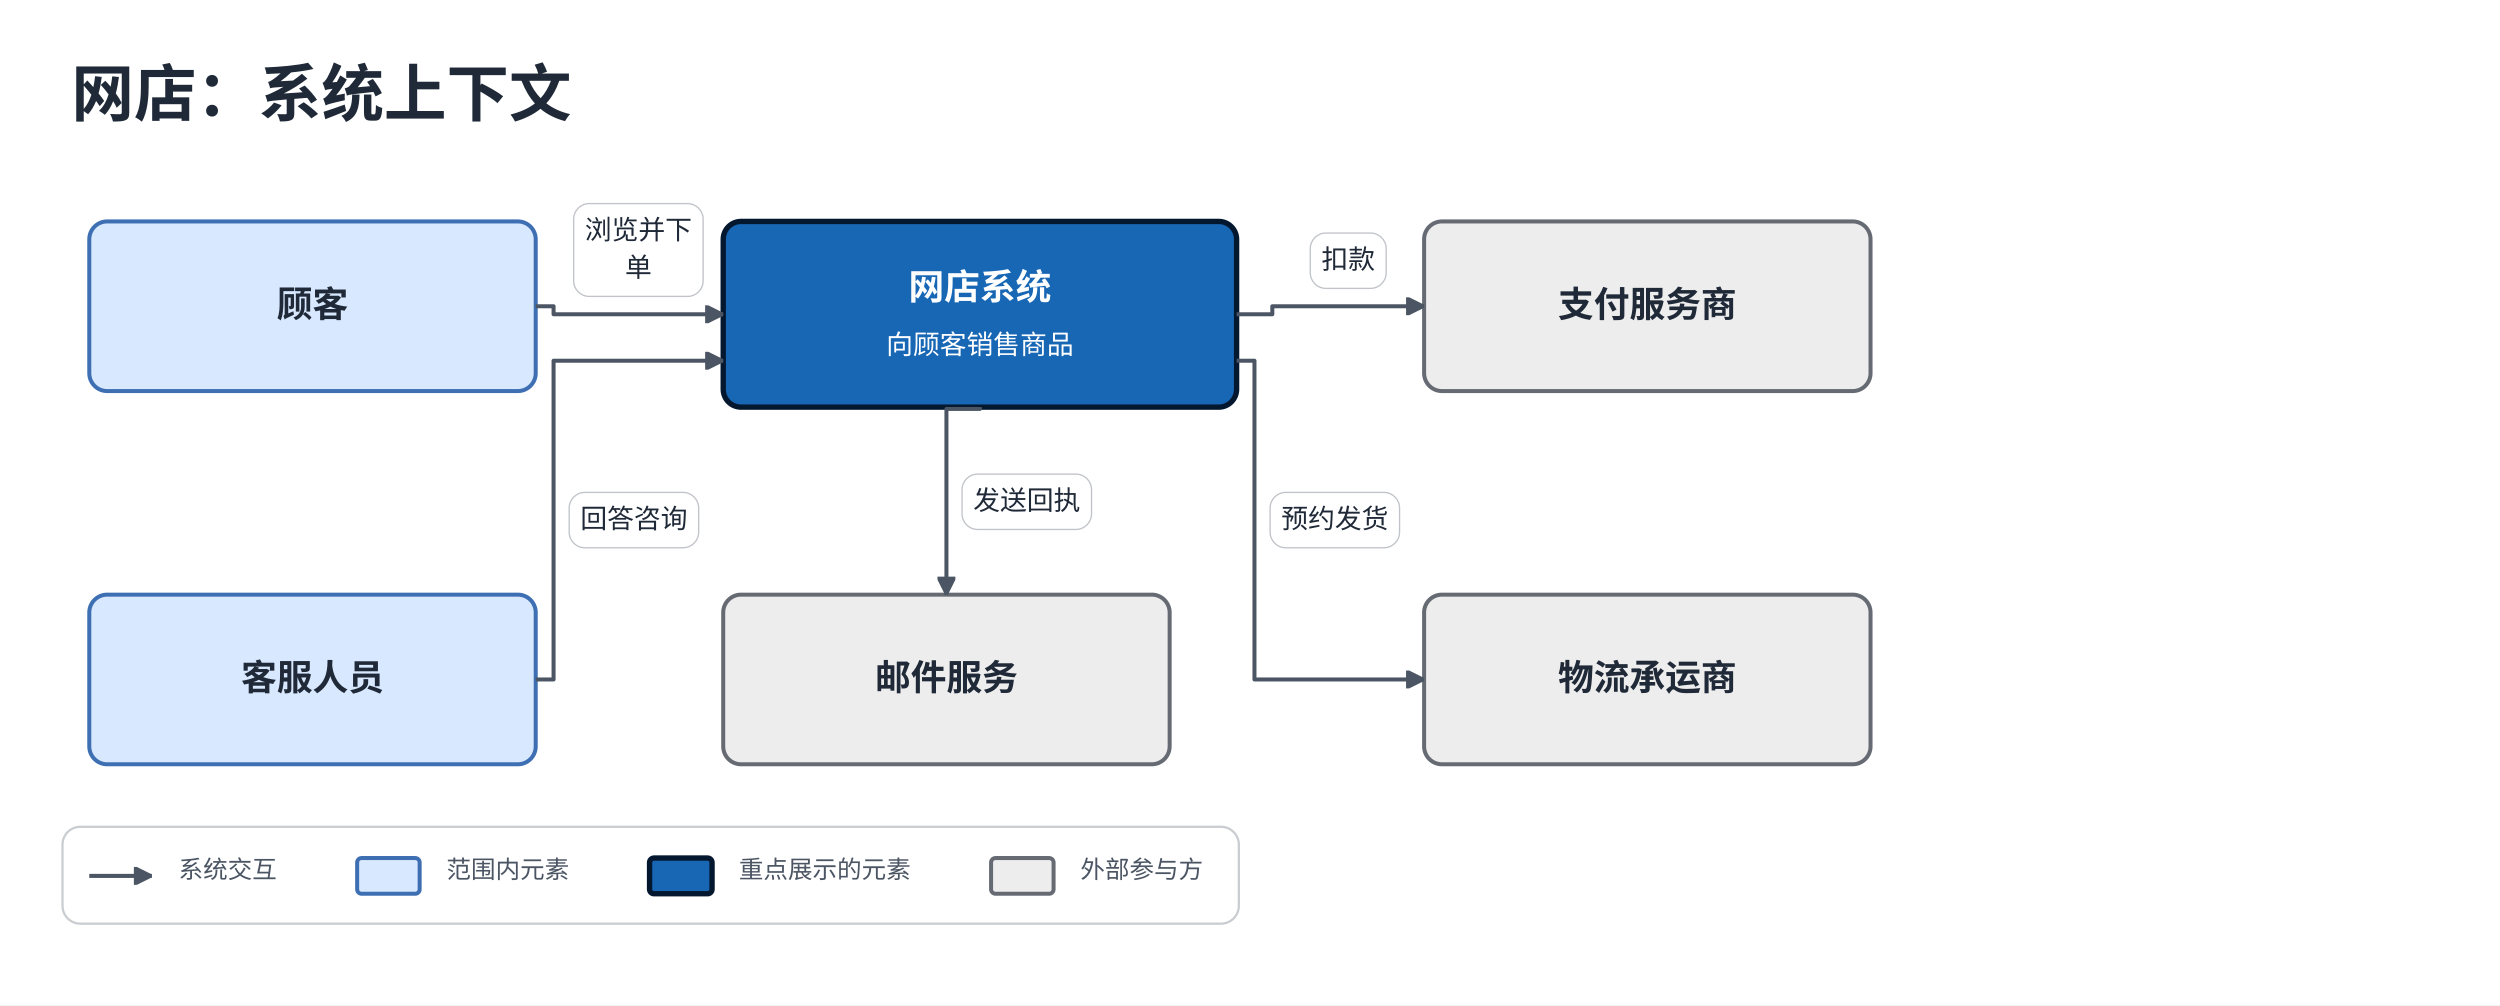
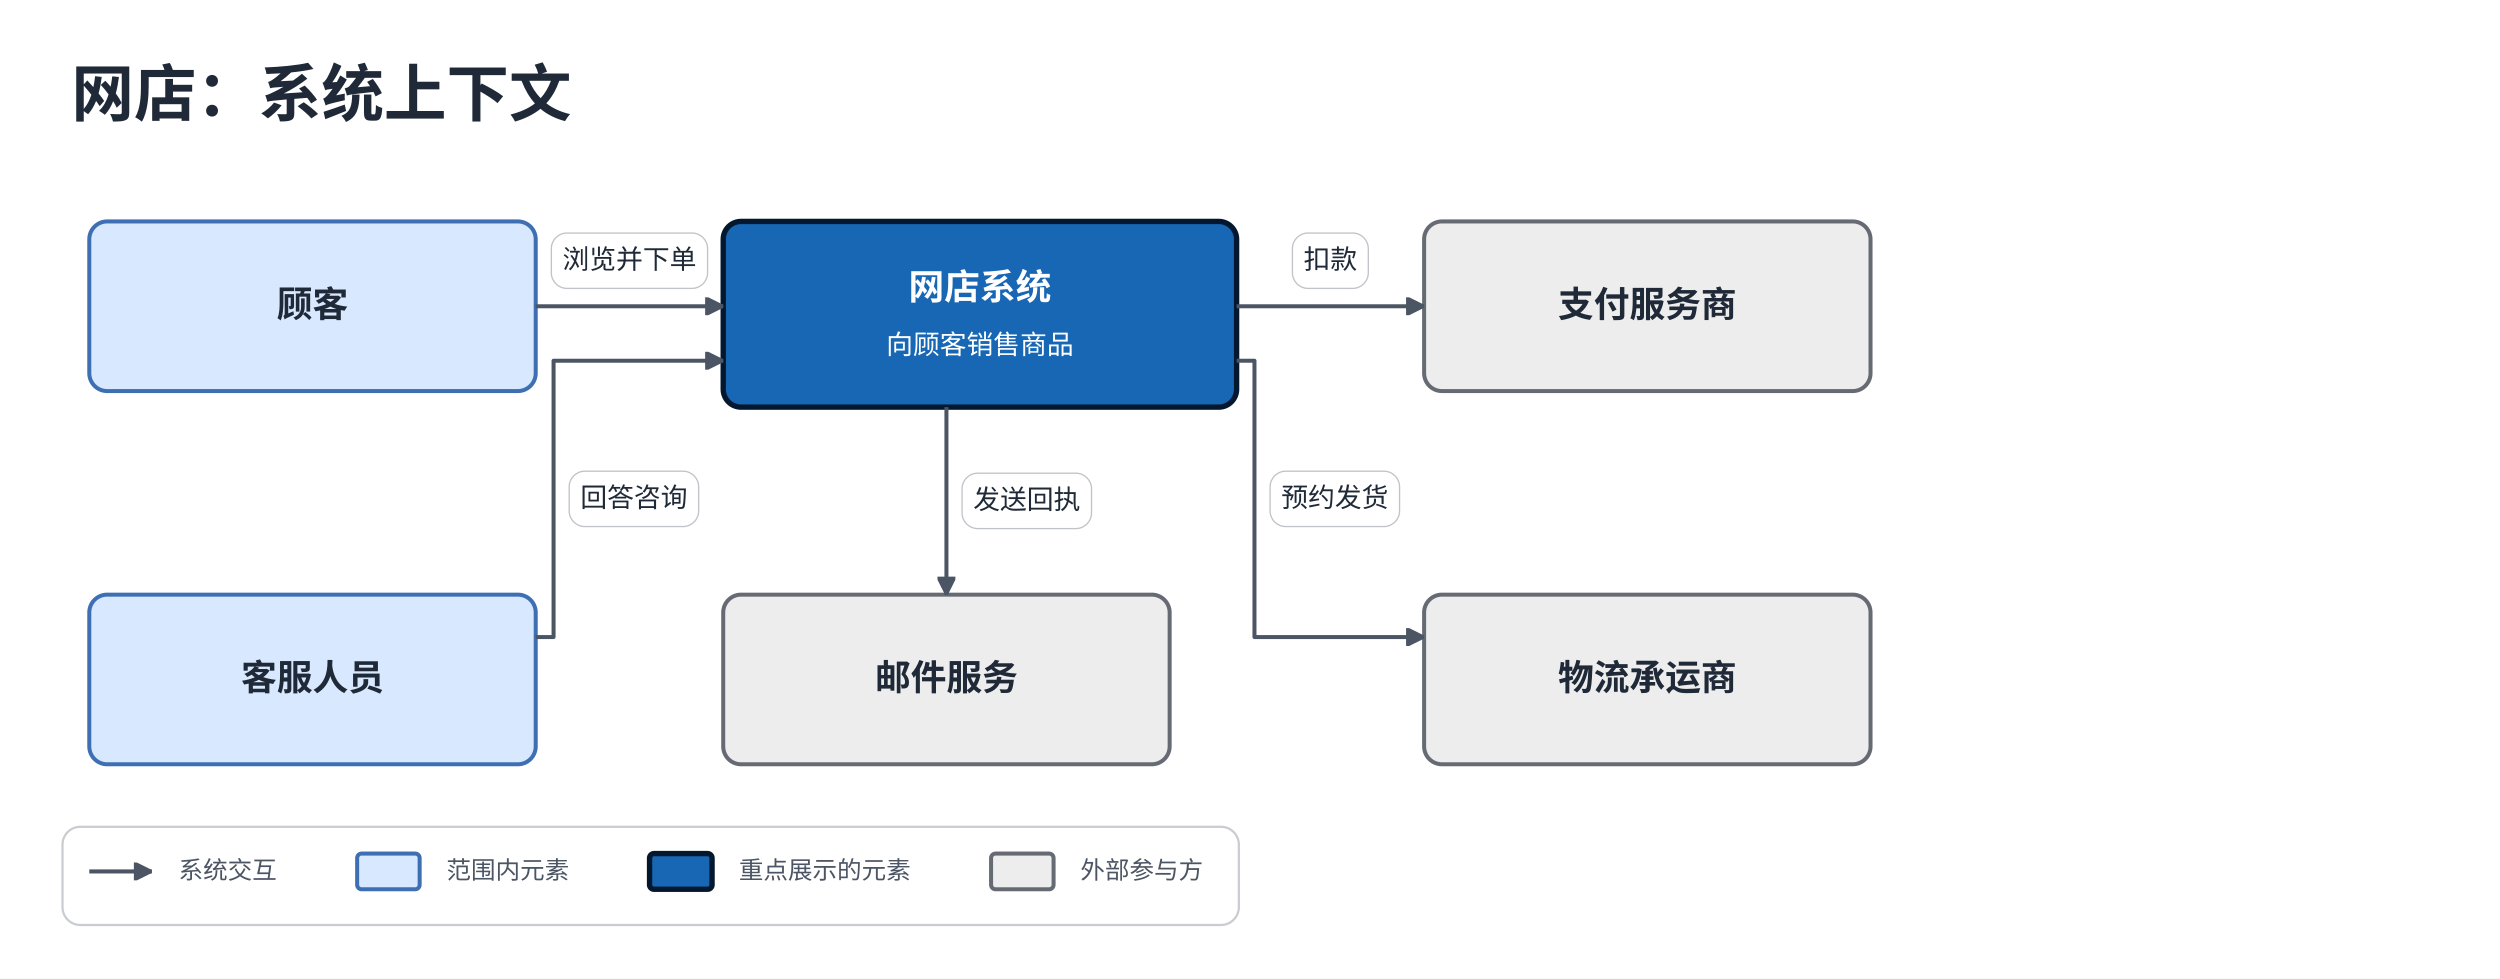
- <svg xmlns="http://www.w3.org/2000/svg" viewBox="0 0 1120 450.4" width="1120" height="450.4" lang="zh" role="img" aria-labelledby="atlas-407ed27a7edb-document-title atlas-407ed27a7edb-document-desc" data-archatlas="0.1" data-measured-with="pillow">
+ <svg xmlns="http://www.w3.org/2000/svg" viewBox="0 0 1120 438.4" width="1120" height="438.4" lang="zh" role="img" aria-labelledby="atlas-5e10c5f11913-document-title atlas-5e10c5f11913-document-desc" data-archatlas="0.1" data-measured-with="pillow">
  <defs>
-     <marker id="atlas-407ed27a7edb-marker-peer-arrow" viewBox="0 0 10 10" refX="10" refY="5" markerWidth="8" markerHeight="8" markerUnits="userSpaceOnUse" orient="auto-start-reverse">
+     <marker id="atlas-5e10c5f11913-marker-peer-arrow" viewBox="0 0 10 10" refX="10" refY="5" markerWidth="8" markerHeight="8" markerUnits="userSpaceOnUse" orient="auto-start-reverse">
      <path d="M 0 0 L 10 5 L 0 10 Z" fill="#4B5563" stroke="#4B5563" stroke-width="1.5" />
    </marker>
-     <marker id="atlas-407ed27a7edb-marker-peer-circle" viewBox="0 0 10 10" refX="5" refY="5" markerWidth="8" markerHeight="8" markerUnits="userSpaceOnUse">
+     <marker id="atlas-5e10c5f11913-marker-peer-circle" viewBox="0 0 10 10" refX="5" refY="5" markerWidth="8" markerHeight="8" markerUnits="userSpaceOnUse">
      <circle cx="5" cy="5" r="3.5" fill="#ffffff" stroke="#4B5563" stroke-width="1.5" />
    </marker>
  </defs>
-   <rect width="1120" height="450.4" fill="#ffffff" data-role="canvas" />
-   <rect id="atlas-407ed27a7edb-shape-node-cust" data-id="cust" data-role="node" data-parent="" data-kind="person" data-shape="card" fill="#D8E8FF" stroke="#3D6FB2" stroke-width="1.8" data-box="40 99.2 200 76" x="40" y="99.2" width="200" height="76" rx="8" />
-   <rect id="atlas-407ed27a7edb-shape-node-shop" data-id="shop" data-role="node" data-parent="" data-kind="system" data-shape="card" fill="#1767B5" stroke="#03172E" stroke-width="2.4" data-box="324 99.2 230 83.2" x="324" y="99.2" width="230" height="83.2" rx="8" />
-   <rect id="atlas-407ed27a7edb-shape-node-pay" data-id="pay" data-role="node" data-parent="" data-kind="external" data-shape="card" fill="#EDEDED" stroke="#666A73" stroke-width="1.8" data-box="638 99.2 200 76" x="638" y="99.2" width="200" height="76" rx="8" />
-   <rect id="atlas-407ed27a7edb-shape-node-agent" data-id="agent" data-role="node" data-parent="" data-kind="person" data-shape="card" fill="#D8E8FF" stroke="#3D6FB2" stroke-width="1.8" data-box="40 266.4 200 76" x="40" y="266.4" width="200" height="76" rx="8" />
-   <rect id="atlas-407ed27a7edb-shape-node-mail" data-id="mail" data-role="node" data-parent="" data-kind="external" data-shape="card" fill="#EDEDED" stroke="#666A73" stroke-width="1.8" data-box="324 266.4 200 76" x="324" y="266.4" width="200" height="76" rx="8" />
-   <rect id="atlas-407ed27a7edb-shape-node-car" data-id="car" data-role="node" data-parent="" data-kind="external" data-shape="card" fill="#EDEDED" stroke="#666A73" stroke-width="1.8" data-box="638 266.4 200 76" x="638" y="266.4" width="200" height="76" rx="8" />
-   <rect id="atlas-407ed27a7edb-shape-legend-panel-__legend-panel" data-id="__legend-panel" data-role="legend-panel" data-parent="" data-kind="component" data-shape="card" fill="#ffffff" stroke="#4B5563" stroke-width="1" data-box="28 370.4 527 43.4" stroke-opacity="0.3" x="28" y="370.4" width="527" height="43.4" rx="8" />
-   <rect id="atlas-407ed27a7edb-shape-legend-swatch-__legend-swatch-1" data-id="__legend-swatch-1" data-role="legend-swatch" data-parent="" data-kind="component" data-shape="card" fill="#D8E8FF" stroke="#3D6FB2" stroke-width="1.8" data-box="160 384.4 28 16" x="160" y="384.4" width="28" height="16" rx="2" />
-   <rect id="atlas-407ed27a7edb-shape-legend-swatch-__legend-swatch-2" data-id="__legend-swatch-2" data-role="legend-swatch" data-parent="" data-kind="component" data-shape="card" fill="#1767B5" stroke="#03172E" stroke-width="2.4" data-box="291 384.4 28 16" x="291" y="384.4" width="28" height="16" rx="2" />
-   <rect id="atlas-407ed27a7edb-shape-legend-swatch-__legend-swatch-3" data-id="__legend-swatch-3" data-role="legend-swatch" data-parent="" data-kind="component" data-shape="card" fill="#EDEDED" stroke="#666A73" stroke-width="1.8" data-box="444 384.4 28 16" x="444" y="384.4" width="28" height="16" rx="2" />
-   <polyline id="atlas-407ed27a7edb-edge-edge-1" data-id="edge-1" data-role="edge" data-from="cust" data-to="shop" data-kind="call" points="240,137.2 248,137.2 248,140.8 324,140.8" fill="none" stroke="#4B5563" stroke-width="1.8" stroke-linejoin="round" marker-end="url(#atlas-407ed27a7edb-marker-peer-arrow)" />
-   <polyline id="atlas-407ed27a7edb-edge-edge-2" data-id="edge-2" data-role="edge" data-from="agent" data-to="shop" data-kind="call" points="240,304.4 248,304.4 248,161.6 324,161.6" fill="none" stroke="#4B5563" stroke-width="1.8" stroke-linejoin="round" marker-end="url(#atlas-407ed27a7edb-marker-peer-arrow)" />
-   <polyline id="atlas-407ed27a7edb-edge-edge-3" data-id="edge-3" data-role="edge" data-from="shop" data-to="pay" data-kind="call" points="554,140.8 570,140.8 570,137.2 638,137.2" fill="none" stroke="#4B5563" stroke-width="1.8" stroke-linejoin="round" marker-end="url(#atlas-407ed27a7edb-marker-peer-arrow)" />
-   <polyline id="atlas-407ed27a7edb-edge-edge-4" data-id="edge-4" data-role="edge" data-from="shop" data-to="car" data-kind="call" points="554,161.6 562,161.6 562,304.4 638,304.4" fill="none" stroke="#4B5563" stroke-width="1.8" stroke-linejoin="round" marker-end="url(#atlas-407ed27a7edb-marker-peer-arrow)" />
-   <polyline id="atlas-407ed27a7edb-edge-edge-5" data-id="edge-5" data-role="edge" data-from="shop" data-to="mail" data-kind="call" points="439,182.4 439,183.2 424,183.2 424,266.4" fill="none" stroke="#4B5563" stroke-width="1.8" stroke-linejoin="round" marker-end="url(#atlas-407ed27a7edb-marker-peer-arrow)" />
-   <polyline id="atlas-407ed27a7edb-edge-legend-line-0" data-id="legend-line-0" data-role="edge" data-from="" data-to="" data-kind="legend" points="40,392.4 68,392.4" fill="none" stroke="#4B5563" stroke-width="1.8" stroke-linejoin="round" marker-end="url(#atlas-407ed27a7edb-marker-peer-arrow)" />
-   <rect id="atlas-407ed27a7edb-shape-label-bg-__edge-1-background" data-id="__edge-1-background" data-role="label-bg" data-parent="edge-1" x="257" y="91.2" width="58" height="41.6" fill="#ffffff" fill-opacity="0.96" rx="7" stroke="#4B5563" stroke-opacity="0.35" stroke-width="0.6" />
-   <rect id="atlas-407ed27a7edb-shape-label-bg-__edge-2-background" data-id="__edge-2-background" data-role="label-bg" data-parent="edge-2" x="255" y="220.6" width="58" height="24.8" fill="#ffffff" fill-opacity="0.96" rx="7" stroke="#4B5563" stroke-opacity="0.35" stroke-width="0.6" />
-   <rect id="atlas-407ed27a7edb-shape-label-bg-__edge-3-background" data-id="__edge-3-background" data-role="label-bg" data-parent="edge-3" x="587" y="104.4" width="34" height="24.8" fill="#ffffff" fill-opacity="0.96" rx="7" stroke="#4B5563" stroke-opacity="0.35" stroke-width="0.6" />
-   <rect id="atlas-407ed27a7edb-shape-label-bg-__edge-4-background" data-id="__edge-4-background" data-role="label-bg" data-parent="edge-4" x="569" y="220.6" width="58" height="24.8" fill="#ffffff" fill-opacity="0.96" rx="7" stroke="#4B5563" stroke-opacity="0.35" stroke-width="0.6" />
-   <rect id="atlas-407ed27a7edb-shape-label-bg-__edge-5-background" data-id="__edge-5-background" data-role="label-bg" data-parent="edge-5" x="431" y="212.4" width="58" height="24.8" fill="#ffffff" fill-opacity="0.96" rx="7" stroke="#4B5563" stroke-opacity="0.35" stroke-width="0.6" />
-   <text id="atlas-407ed27a7edb-text-title-figure-title" data-id="figure-title" data-role="title" data-owner="" x="32" y="52" data-source="网店：系统上下文" font-size="28" font-family="&quot;Noto Sans CJK SC&quot;, &quot;Source Han Sans SC&quot;, &quot;PingFang SC&quot;, &quot;Microsoft YaHei&quot;, &quot;WenQuanYi Zen Hei&quot;, &quot;Noto Sans&quot;, &quot;DejaVu Sans&quot;, &quot;Liberation Sans&quot;, sans-serif" font-weight="700" text-anchor="start" fill="#1F2937" data-text-box="32 24 224 39.2">
+   <rect width="1120" height="438.4" fill="#ffffff" data-role="canvas" />
+   <rect id="atlas-5e10c5f11913-shape-node-cust" data-id="cust" data-role="node" data-parent="" data-kind="person" data-style="peer" data-tint="app" data-band="true" data-shape="card" fill="#D8E8FF" stroke="#3D6FB2" stroke-width="1.8" data-box="40 99.2 200 76" x="40" y="99.2" width="200" height="76" rx="8" />
+   <rect id="atlas-5e10c5f11913-shape-node-shop" data-id="shop" data-role="node" data-parent="" data-kind="system" data-style="primary" data-tint="app" data-band="true" data-shape="card" fill="#1767B5" stroke="#03172E" stroke-width="2.4" data-box="324 99.2 230 83.2" x="324" y="99.2" width="230" height="83.2" rx="8" />
+   <rect id="atlas-5e10c5f11913-shape-node-pay" data-id="pay" data-role="node" data-parent="" data-kind="external" data-style="external" data-tint="app" data-band="true" data-shape="card" fill="#EDEDED" stroke="#666A73" stroke-width="1.8" data-box="638 99.2 200 76" x="638" y="99.2" width="200" height="76" rx="8" />
+   <rect id="atlas-5e10c5f11913-shape-node-agent" data-id="agent" data-role="node" data-parent="" data-kind="person" data-style="peer" data-tint="app" data-band="true" data-shape="card" fill="#D8E8FF" stroke="#3D6FB2" stroke-width="1.8" data-box="40 266.4 200 76" x="40" y="266.4" width="200" height="76" rx="8" />
+   <rect id="atlas-5e10c5f11913-shape-node-mail" data-id="mail" data-role="node" data-parent="" data-kind="external" data-style="external" data-tint="app" data-band="true" data-shape="card" fill="#EDEDED" stroke="#666A73" stroke-width="1.8" data-box="324 266.4 200 76" x="324" y="266.4" width="200" height="76" rx="8" />
+   <rect id="atlas-5e10c5f11913-shape-node-car" data-id="car" data-role="node" data-parent="" data-kind="external" data-style="external" data-tint="app" data-band="true" data-shape="card" fill="#EDEDED" stroke="#666A73" stroke-width="1.8" data-box="638 266.4 200 76" x="638" y="266.4" width="200" height="76" rx="8" />
+   <rect id="atlas-5e10c5f11913-shape-legend-panel-__legend-panel" data-id="__legend-panel" data-role="legend-panel" data-parent="" data-kind="component" data-style="external" data-tint="app" data-band="true" data-shape="card" fill="#ffffff" stroke="#4B5563" stroke-width="1" data-box="28 370.4 527 44" stroke-opacity="0.3" x="28" y="370.4" width="527" height="44" rx="8" />
+   <rect id="atlas-5e10c5f11913-shape-legend-swatch-__legend-swatch-1" data-id="__legend-swatch-1" data-role="legend-swatch" data-parent="" data-kind="component" data-style="peer" data-tint="app" data-band="true" data-shape="card" fill="#D8E8FF" stroke="#3D6FB2" stroke-width="1.8" data-box="160 382.4 28 16" x="160" y="382.4" width="28" height="16" rx="2" />
+   <rect id="atlas-5e10c5f11913-shape-legend-swatch-__legend-swatch-2" data-id="__legend-swatch-2" data-role="legend-swatch" data-parent="" data-kind="component" data-style="primary" data-tint="app" data-band="true" data-shape="card" fill="#1767B5" stroke="#03172E" stroke-width="2.4" data-box="291 382.4 28 16" x="291" y="382.4" width="28" height="16" rx="2" />
+   <rect id="atlas-5e10c5f11913-shape-legend-swatch-__legend-swatch-3" data-id="__legend-swatch-3" data-role="legend-swatch" data-parent="" data-kind="component" data-style="external" data-tint="app" data-band="true" data-shape="card" fill="#EDEDED" stroke="#666A73" stroke-width="1.8" data-box="444 382.4 28 16" x="444" y="382.4" width="28" height="16" rx="2" />
+   <polyline id="atlas-5e10c5f11913-edge-edge-1" data-id="edge-1" data-role="edge" data-from="cust" data-to="shop" data-kind="call" data-style="peer" data-numbered="false" data-badge="" points="240,137.2 324,137.2" fill="none" stroke="#4B5563" stroke-width="1.8" stroke-linejoin="round" marker-end="url(#atlas-5e10c5f11913-marker-peer-arrow)" />
+   <polyline id="atlas-5e10c5f11913-edge-edge-2" data-id="edge-2" data-role="edge" data-from="agent" data-to="shop" data-kind="call" data-style="peer" data-numbered="false" data-badge="" points="240,285.4 248,285.4 248,161.6 324,161.6" fill="none" stroke="#4B5563" stroke-width="1.8" stroke-linejoin="round" marker-end="url(#atlas-5e10c5f11913-marker-peer-arrow)" />
+   <polyline id="atlas-5e10c5f11913-edge-edge-3" data-id="edge-3" data-role="edge" data-from="shop" data-to="pay" data-kind="call" data-style="peer" data-numbered="false" data-badge="" points="554,137.2 638,137.2" fill="none" stroke="#4B5563" stroke-width="1.8" stroke-linejoin="round" marker-end="url(#atlas-5e10c5f11913-marker-peer-arrow)" />
+   <polyline id="atlas-5e10c5f11913-edge-edge-4" data-id="edge-4" data-role="edge" data-from="shop" data-to="car" data-kind="call" data-style="peer" data-numbered="false" data-badge="" points="554,161.6 562,161.6 562,285.4 638,285.4" fill="none" stroke="#4B5563" stroke-width="1.8" stroke-linejoin="round" marker-end="url(#atlas-5e10c5f11913-marker-peer-arrow)" />
+   <polyline id="atlas-5e10c5f11913-edge-edge-5" data-id="edge-5" data-role="edge" data-from="shop" data-to="mail" data-kind="call" data-style="peer" data-numbered="false" data-badge="" points="424,182.4 424,266.4" fill="none" stroke="#4B5563" stroke-width="1.8" stroke-linejoin="round" marker-end="url(#atlas-5e10c5f11913-marker-peer-arrow)" />
+   <polyline id="atlas-5e10c5f11913-edge-legend-line-0" data-id="legend-line-0" data-role="edge" data-from="" data-to="" data-kind="legend" data-style="peer" data-numbered="false" data-badge="" points="40,390.4 68,390.4" fill="none" stroke="#4B5563" stroke-width="1.8" stroke-linejoin="round" marker-end="url(#atlas-5e10c5f11913-marker-peer-arrow)" />
+   <rect id="atlas-5e10c5f11913-shape-label-bg-__edge-1-background" data-id="__edge-1-background" data-role="label-bg" data-parent="edge-1" x="247" y="104.4" width="70" height="24.8" fill="#ffffff" fill-opacity="0.96" rx="7" stroke="#4B5563" stroke-opacity="0.35" stroke-width="0.6" />
+   <rect id="atlas-5e10c5f11913-shape-label-bg-__edge-2-background" data-id="__edge-2-background" data-role="label-bg" data-parent="edge-2" x="255" y="211.1" width="58" height="24.8" fill="#ffffff" fill-opacity="0.96" rx="7" stroke="#4B5563" stroke-opacity="0.35" stroke-width="0.6" />
+   <rect id="atlas-5e10c5f11913-shape-label-bg-__edge-3-background" data-id="__edge-3-background" data-role="label-bg" data-parent="edge-3" x="579" y="104.4" width="34" height="24.8" fill="#ffffff" fill-opacity="0.96" rx="7" stroke="#4B5563" stroke-opacity="0.35" stroke-width="0.6" />
+   <rect id="atlas-5e10c5f11913-shape-label-bg-__edge-4-background" data-id="__edge-4-background" data-role="label-bg" data-parent="edge-4" x="569" y="211.1" width="58" height="24.8" fill="#ffffff" fill-opacity="0.96" rx="7" stroke="#4B5563" stroke-opacity="0.35" stroke-width="0.6" />
+   <rect id="atlas-5e10c5f11913-shape-label-bg-__edge-5-background" data-id="__edge-5-background" data-role="label-bg" data-parent="edge-5" x="431" y="212" width="58" height="24.8" fill="#ffffff" fill-opacity="0.96" rx="7" stroke="#4B5563" stroke-opacity="0.35" stroke-width="0.6" />
+   <text id="atlas-5e10c5f11913-text-title-figure-title" data-id="figure-title" data-role="title" data-owner="" x="32" y="52" data-source="网店：系统上下文" font-size="28" font-family="&quot;Noto Sans CJK SC&quot;, &quot;Source Han Sans SC&quot;, &quot;PingFang SC&quot;, &quot;Microsoft YaHei&quot;, &quot;WenQuanYi Zen Hei&quot;, &quot;Noto Sans&quot;, &quot;DejaVu Sans&quot;, &quot;Liberation Sans&quot;, sans-serif" font-weight="700" text-anchor="start" fill="#1F2937" data-text-box="32 24 224 39.2">
    <tspan x="32" y="52">
      <tspan font-family="Noto Sans CJK SC" x="32">网店：系统上下文</tspan>
    </tspan>
  </text>
-   <text id="atlas-407ed27a7edb-text-name-cust-name" data-id="cust-name" data-role="name" data-owner="cust" x="140" y="142" data-source="顾客" font-size="16" font-family="&quot;Noto Sans CJK SC&quot;, &quot;Source Han Sans SC&quot;, &quot;PingFang SC&quot;, &quot;Microsoft YaHei&quot;, &quot;WenQuanYi Zen Hei&quot;, &quot;Noto Sans&quot;, &quot;DejaVu Sans&quot;, &quot;Liberation Sans&quot;, sans-serif" font-weight="700" text-anchor="start" fill="#1F2937" data-text-box="124 126 32 22.4">
+   <text id="atlas-5e10c5f11913-text-name-cust-name" data-id="cust-name" data-role="name" data-owner="cust" x="140" y="142" data-source="顾客" font-size="16" font-family="&quot;Noto Sans CJK SC&quot;, &quot;Source Han Sans SC&quot;, &quot;PingFang SC&quot;, &quot;Microsoft YaHei&quot;, &quot;WenQuanYi Zen Hei&quot;, &quot;Noto Sans&quot;, &quot;DejaVu Sans&quot;, &quot;Liberation Sans&quot;, sans-serif" font-weight="700" text-anchor="start" fill="#1F2937" data-text-box="124 126 32 22.4">
    <tspan x="124" y="142">
      <tspan font-family="Noto Sans CJK SC" x="124">顾客</tspan>
    </tspan>
  </text>
-   <text id="atlas-407ed27a7edb-text-name-shop-name" data-id="shop-name" data-role="name" data-owner="shop" x="439" y="134.2" data-source="网店系统" font-size="16" font-family="&quot;Noto Sans CJK SC&quot;, &quot;Source Han Sans SC&quot;, &quot;PingFang SC&quot;, &quot;Microsoft YaHei&quot;, &quot;WenQuanYi Zen Hei&quot;, &quot;Noto Sans&quot;, &quot;DejaVu Sans&quot;, &quot;Liberation Sans&quot;, sans-serif" font-weight="700" text-anchor="start" fill="#ffffff" data-text-box="407 118.2 64 22.4">
+   <text id="atlas-5e10c5f11913-text-name-shop-name" data-id="shop-name" data-role="name" data-owner="shop" x="439" y="134.2" data-source="网店系统" font-size="16" font-family="&quot;Noto Sans CJK SC&quot;, &quot;Source Han Sans SC&quot;, &quot;PingFang SC&quot;, &quot;Microsoft YaHei&quot;, &quot;WenQuanYi Zen Hei&quot;, &quot;Noto Sans&quot;, &quot;DejaVu Sans&quot;, &quot;Liberation Sans&quot;, sans-serif" font-weight="700" text-anchor="start" fill="#ffffff" data-text-box="407 118.2 64 22.4">
    <tspan x="407" y="134.2">
      <tspan font-family="Noto Sans CJK SC" x="407">网店系统</tspan>
    </tspan>
  </text>
-   <text id="atlas-407ed27a7edb-text-sub-shop-sub" data-id="shop-sub" data-role="sub" data-owner="shop" x="439" y="158.6" data-source="向顾客销售商品" font-size="12" font-family="&quot;Noto Sans CJK SC&quot;, &quot;Source Han Sans SC&quot;, &quot;PingFang SC&quot;, &quot;Microsoft YaHei&quot;, &quot;WenQuanYi Zen Hei&quot;, &quot;Noto Sans&quot;, &quot;DejaVu Sans&quot;, &quot;Liberation Sans&quot;, sans-serif" font-weight="400" text-anchor="start" fill="#ffffff" data-text-box="397 146.6 84 16.8">
+   <text id="atlas-5e10c5f11913-text-sub-shop-sub" data-id="shop-sub" data-role="sub" data-owner="shop" x="439" y="158.6" data-source="向顾客销售商品" font-size="12" font-family="&quot;Noto Sans CJK SC&quot;, &quot;Source Han Sans SC&quot;, &quot;PingFang SC&quot;, &quot;Microsoft YaHei&quot;, &quot;WenQuanYi Zen Hei&quot;, &quot;Noto Sans&quot;, &quot;DejaVu Sans&quot;, &quot;Liberation Sans&quot;, sans-serif" font-weight="400" text-anchor="start" fill="#ffffff" data-text-box="397 146.6 84 16.8">
    <tspan x="397" y="158.6">
      <tspan font-family="Noto Sans CJK SC" x="397">向顾客销售商品</tspan>
    </tspan>
  </text>
-   <text id="atlas-407ed27a7edb-text-name-pay-name" data-id="pay-name" data-role="name" data-owner="pay" x="738" y="142" data-source="支付服务商" font-size="16" font-family="&quot;Noto Sans CJK SC&quot;, &quot;Source Han Sans SC&quot;, &quot;PingFang SC&quot;, &quot;Microsoft YaHei&quot;, &quot;WenQuanYi Zen Hei&quot;, &quot;Noto Sans&quot;, &quot;DejaVu Sans&quot;, &quot;Liberation Sans&quot;, sans-serif" font-weight="700" text-anchor="start" fill="#1F2937" data-text-box="698 126 80 22.4">
+   <text id="atlas-5e10c5f11913-text-name-pay-name" data-id="pay-name" data-role="name" data-owner="pay" x="738" y="142" data-source="支付服务商" font-size="16" font-family="&quot;Noto Sans CJK SC&quot;, &quot;Source Han Sans SC&quot;, &quot;PingFang SC&quot;, &quot;Microsoft YaHei&quot;, &quot;WenQuanYi Zen Hei&quot;, &quot;Noto Sans&quot;, &quot;DejaVu Sans&quot;, &quot;Liberation Sans&quot;, sans-serif" font-weight="700" text-anchor="start" fill="#1F2937" data-text-box="698 126 80 22.4">
    <tspan x="698" y="142">
      <tspan font-family="Noto Sans CJK SC" x="698">支付服务商</tspan>
    </tspan>
  </text>
-   <text id="atlas-407ed27a7edb-text-name-agent-name" data-id="agent-name" data-role="name" data-owner="agent" x="140" y="309.2" data-source="客服人员" font-size="16" font-family="&quot;Noto Sans CJK SC&quot;, &quot;Source Han Sans SC&quot;, &quot;PingFang SC&quot;, &quot;Microsoft YaHei&quot;, &quot;WenQuanYi Zen Hei&quot;, &quot;Noto Sans&quot;, &quot;DejaVu Sans&quot;, &quot;Liberation Sans&quot;, sans-serif" font-weight="700" text-anchor="start" fill="#1F2937" data-text-box="108 293.2 64 22.4">
+   <text id="atlas-5e10c5f11913-text-name-agent-name" data-id="agent-name" data-role="name" data-owner="agent" x="140" y="309.2" data-source="客服人员" font-size="16" font-family="&quot;Noto Sans CJK SC&quot;, &quot;Source Han Sans SC&quot;, &quot;PingFang SC&quot;, &quot;Microsoft YaHei&quot;, &quot;WenQuanYi Zen Hei&quot;, &quot;Noto Sans&quot;, &quot;DejaVu Sans&quot;, &quot;Liberation Sans&quot;, sans-serif" font-weight="700" text-anchor="start" fill="#1F2937" data-text-box="108 293.2 64 22.4">
    <tspan x="108" y="309.2">
      <tspan font-family="Noto Sans CJK SC" x="108">客服人员</tspan>
    </tspan>
  </text>
-   <text id="atlas-407ed27a7edb-text-name-mail-name" data-id="mail-name" data-role="name" data-owner="mail" x="424" y="309.2" data-source="邮件服务" font-size="16" font-family="&quot;Noto Sans CJK SC&quot;, &quot;Source Han Sans SC&quot;, &quot;PingFang SC&quot;, &quot;Microsoft YaHei&quot;, &quot;WenQuanYi Zen Hei&quot;, &quot;Noto Sans&quot;, &quot;DejaVu Sans&quot;, &quot;Liberation Sans&quot;, sans-serif" font-weight="700" text-anchor="start" fill="#1F2937" data-text-box="392 293.2 64 22.4">
+   <text id="atlas-5e10c5f11913-text-name-mail-name" data-id="mail-name" data-role="name" data-owner="mail" x="424" y="309.2" data-source="邮件服务" font-size="16" font-family="&quot;Noto Sans CJK SC&quot;, &quot;Source Han Sans SC&quot;, &quot;PingFang SC&quot;, &quot;Microsoft YaHei&quot;, &quot;WenQuanYi Zen Hei&quot;, &quot;Noto Sans&quot;, &quot;DejaVu Sans&quot;, &quot;Liberation Sans&quot;, sans-serif" font-weight="700" text-anchor="start" fill="#1F2937" data-text-box="392 293.2 64 22.4">
    <tspan x="392" y="309.2">
      <tspan font-family="Noto Sans CJK SC" x="392">邮件服务</tspan>
    </tspan>
  </text>
-   <text id="atlas-407ed27a7edb-text-name-car-name" data-id="car-name" data-role="name" data-owner="car" x="738" y="309.2" data-source="物流承运商" font-size="16" font-family="&quot;Noto Sans CJK SC&quot;, &quot;Source Han Sans SC&quot;, &quot;PingFang SC&quot;, &quot;Microsoft YaHei&quot;, &quot;WenQuanYi Zen Hei&quot;, &quot;Noto Sans&quot;, &quot;DejaVu Sans&quot;, &quot;Liberation Sans&quot;, sans-serif" font-weight="700" text-anchor="start" fill="#1F2937" data-text-box="698 293.2 80 22.4">
+   <text id="atlas-5e10c5f11913-text-name-car-name" data-id="car-name" data-role="name" data-owner="car" x="738" y="309.2" data-source="物流承运商" font-size="16" font-family="&quot;Noto Sans CJK SC&quot;, &quot;Source Han Sans SC&quot;, &quot;PingFang SC&quot;, &quot;Microsoft YaHei&quot;, &quot;WenQuanYi Zen Hei&quot;, &quot;Noto Sans&quot;, &quot;DejaVu Sans&quot;, &quot;Liberation Sans&quot;, sans-serif" font-weight="700" text-anchor="start" fill="#1F2937" data-text-box="698 293.2 80 22.4">
    <tspan x="698" y="309.2">
      <tspan font-family="Noto Sans CJK SC" x="698">物流承运商</tspan>
    </tspan>
  </text>
-   <text id="atlas-407ed27a7edb-text-edge-label-edge-1-label" data-id="edge-1-label" data-role="edge-label" data-owner="edge-1" x="286" y="107.2" data-source="浏览并下单" font-size="12" font-family="&quot;Noto Sans CJK SC&quot;, &quot;Source Han Sans SC&quot;, &quot;PingFang SC&quot;, &quot;Microsoft YaHei&quot;, &quot;WenQuanYi Zen Hei&quot;, &quot;Noto Sans&quot;, &quot;DejaVu Sans&quot;, &quot;Liberation Sans&quot;, sans-serif" font-weight="400" text-anchor="start" fill="#1F2937" data-text-box="262 95.2 48 33.6">
-     <tspan x="262" y="107.2">
-       <tspan font-family="Noto Sans CJK SC" x="262">浏览并下</tspan>
-     </tspan>
-     <tspan x="280" y="124">
-       <tspan font-family="Noto Sans CJK SC" x="280">单</tspan>
+   <text id="atlas-5e10c5f11913-text-edge-label-edge-1-label" data-id="edge-1-label" data-role="edge-label" data-owner="edge-1" x="282" y="120.4" data-source="浏览并下单" font-size="12" font-family="&quot;Noto Sans CJK SC&quot;, &quot;Source Han Sans SC&quot;, &quot;PingFang SC&quot;, &quot;Microsoft YaHei&quot;, &quot;WenQuanYi Zen Hei&quot;, &quot;Noto Sans&quot;, &quot;DejaVu Sans&quot;, &quot;Liberation Sans&quot;, sans-serif" font-weight="400" text-anchor="start" fill="#1F2937" data-text-box="252 108.4 60 16.8">
+     <tspan x="252" y="120.4">
+       <tspan font-family="Noto Sans CJK SC" x="252">浏览并下单</tspan>
    </tspan>
  </text>
-   <text id="atlas-407ed27a7edb-text-edge-label-edge-2-label" data-id="edge-2-label" data-role="edge-label" data-owner="edge-2" x="284" y="236.6" data-source="回答咨询" font-size="12" font-family="&quot;Noto Sans CJK SC&quot;, &quot;Source Han Sans SC&quot;, &quot;PingFang SC&quot;, &quot;Microsoft YaHei&quot;, &quot;WenQuanYi Zen Hei&quot;, &quot;Noto Sans&quot;, &quot;DejaVu Sans&quot;, &quot;Liberation Sans&quot;, sans-serif" font-weight="400" text-anchor="start" fill="#1F2937" data-text-box="260 224.6 48 16.8">
-     <tspan x="260" y="236.6">
+   <text id="atlas-5e10c5f11913-text-edge-label-edge-2-label" data-id="edge-2-label" data-role="edge-label" data-owner="edge-2" x="284" y="227.1" data-source="回答咨询" font-size="12" font-family="&quot;Noto Sans CJK SC&quot;, &quot;Source Han Sans SC&quot;, &quot;PingFang SC&quot;, &quot;Microsoft YaHei&quot;, &quot;WenQuanYi Zen Hei&quot;, &quot;Noto Sans&quot;, &quot;DejaVu Sans&quot;, &quot;Liberation Sans&quot;, sans-serif" font-weight="400" text-anchor="start" fill="#1F2937" data-text-box="260 215.1 48 16.8">
+     <tspan x="260" y="227.1">
      <tspan font-family="Noto Sans CJK SC" x="260">回答咨询</tspan>
    </tspan>
  </text>
-   <text id="atlas-407ed27a7edb-text-edge-label-edge-3-label" data-id="edge-3-label" data-role="edge-label" data-owner="edge-3" x="604" y="120.4" data-source="扣款" font-size="12" font-family="&quot;Noto Sans CJK SC&quot;, &quot;Source Han Sans SC&quot;, &quot;PingFang SC&quot;, &quot;Microsoft YaHei&quot;, &quot;WenQuanYi Zen Hei&quot;, &quot;Noto Sans&quot;, &quot;DejaVu Sans&quot;, &quot;Liberation Sans&quot;, sans-serif" font-weight="400" text-anchor="start" fill="#1F2937" data-text-box="592 108.4 24 16.8">
-     <tspan x="592" y="120.4">
-       <tspan font-family="Noto Sans CJK SC" x="592">扣款</tspan>
+   <text id="atlas-5e10c5f11913-text-edge-label-edge-3-label" data-id="edge-3-label" data-role="edge-label" data-owner="edge-3" x="596" y="120.4" data-source="扣款" font-size="12" font-family="&quot;Noto Sans CJK SC&quot;, &quot;Source Han Sans SC&quot;, &quot;PingFang SC&quot;, &quot;Microsoft YaHei&quot;, &quot;WenQuanYi Zen Hei&quot;, &quot;Noto Sans&quot;, &quot;DejaVu Sans&quot;, &quot;Liberation Sans&quot;, sans-serif" font-weight="400" text-anchor="start" fill="#1F2937" data-text-box="584 108.4 24 16.8">
+     <tspan x="584" y="120.4">
+       <tspan font-family="Noto Sans CJK SC" x="584">扣款</tspan>
    </tspan>
  </text>
-   <text id="atlas-407ed27a7edb-text-edge-label-edge-4-label" data-id="edge-4-label" data-role="edge-label" data-owner="edge-4" x="598" y="236.6" data-source="预约发货" font-size="12" font-family="&quot;Noto Sans CJK SC&quot;, &quot;Source Han Sans SC&quot;, &quot;PingFang SC&quot;, &quot;Microsoft YaHei&quot;, &quot;WenQuanYi Zen Hei&quot;, &quot;Noto Sans&quot;, &quot;DejaVu Sans&quot;, &quot;Liberation Sans&quot;, sans-serif" font-weight="400" text-anchor="start" fill="#1F2937" data-text-box="574 224.6 48 16.8">
-     <tspan x="574" y="236.6">
+   <text id="atlas-5e10c5f11913-text-edge-label-edge-4-label" data-id="edge-4-label" data-role="edge-label" data-owner="edge-4" x="598" y="227.1" data-source="预约发货" font-size="12" font-family="&quot;Noto Sans CJK SC&quot;, &quot;Source Han Sans SC&quot;, &quot;PingFang SC&quot;, &quot;Microsoft YaHei&quot;, &quot;WenQuanYi Zen Hei&quot;, &quot;Noto Sans&quot;, &quot;DejaVu Sans&quot;, &quot;Liberation Sans&quot;, sans-serif" font-weight="400" text-anchor="start" fill="#1F2937" data-text-box="574 215.1 48 16.8">
+     <tspan x="574" y="227.1">
      <tspan font-family="Noto Sans CJK SC" x="574">预约发货</tspan>
    </tspan>
  </text>
-   <text id="atlas-407ed27a7edb-text-edge-label-edge-5-label" data-id="edge-5-label" data-role="edge-label" data-owner="edge-5" x="460" y="228.4" data-source="发送回执" font-size="12" font-family="&quot;Noto Sans CJK SC&quot;, &quot;Source Han Sans SC&quot;, &quot;PingFang SC&quot;, &quot;Microsoft YaHei&quot;, &quot;WenQuanYi Zen Hei&quot;, &quot;Noto Sans&quot;, &quot;DejaVu Sans&quot;, &quot;Liberation Sans&quot;, sans-serif" font-weight="400" text-anchor="start" fill="#1F2937" data-text-box="436 216.4 48 16.8">
-     <tspan x="436" y="228.4">
+   <text id="atlas-5e10c5f11913-text-edge-label-edge-5-label" data-id="edge-5-label" data-role="edge-label" data-owner="edge-5" x="460" y="228" data-source="发送回执" font-size="12" font-family="&quot;Noto Sans CJK SC&quot;, &quot;Source Han Sans SC&quot;, &quot;PingFang SC&quot;, &quot;Microsoft YaHei&quot;, &quot;WenQuanYi Zen Hei&quot;, &quot;Noto Sans&quot;, &quot;DejaVu Sans&quot;, &quot;Liberation Sans&quot;, sans-serif" font-weight="400" text-anchor="start" fill="#1F2937" data-text-box="436 216 48 16.8">
+     <tspan x="436" y="228">
      <tspan font-family="Noto Sans CJK SC" x="436">发送回执</tspan>
    </tspan>
  </text>
-   <text id="atlas-407ed27a7edb-text-legend-legend-0" data-id="legend-0" data-role="legend" data-owner="" x="80" y="393.4" data-source="系统交互" font-size="11" font-family="&quot;Noto Sans CJK SC&quot;, &quot;Source Han Sans SC&quot;, &quot;PingFang SC&quot;, &quot;Microsoft YaHei&quot;, &quot;WenQuanYi Zen Hei&quot;, &quot;Noto Sans&quot;, &quot;DejaVu Sans&quot;, &quot;Liberation Sans&quot;, sans-serif" font-weight="400" text-anchor="start" fill="#4B5563" data-text-box="80 382.4 44 15.4">
-     <tspan x="80" y="393.4">
+   <text id="atlas-5e10c5f11913-text-legend-legend-0" data-id="legend-0" data-role="legend" data-owner="" x="80" y="393.7" data-source="系统交互" font-size="11" font-family="&quot;Noto Sans CJK SC&quot;, &quot;Source Han Sans SC&quot;, &quot;PingFang SC&quot;, &quot;Microsoft YaHei&quot;, &quot;WenQuanYi Zen Hei&quot;, &quot;Noto Sans&quot;, &quot;DejaVu Sans&quot;, &quot;Liberation Sans&quot;, sans-serif" font-weight="400" text-anchor="start" fill="#4B5563" data-text-box="80 382.7 44 15.4">
+     <tspan x="80" y="393.7">
      <tspan font-family="Noto Sans CJK SC" x="80">系统交互</tspan>
    </tspan>
  </text>
-   <text id="atlas-407ed27a7edb-text-legend-legend-1" data-id="legend-1" data-role="legend" data-owner="" x="200" y="393.4" data-source="范围内元素" font-size="11" font-family="&quot;Noto Sans CJK SC&quot;, &quot;Source Han Sans SC&quot;, &quot;PingFang SC&quot;, &quot;Microsoft YaHei&quot;, &quot;WenQuanYi Zen Hei&quot;, &quot;Noto Sans&quot;, &quot;DejaVu Sans&quot;, &quot;Liberation Sans&quot;, sans-serif" font-weight="400" text-anchor="start" fill="#4B5563" data-text-box="200 382.4 55 15.4">
-     <tspan x="200" y="393.4">
+   <text id="atlas-5e10c5f11913-text-legend-legend-1" data-id="legend-1" data-role="legend" data-owner="" x="200" y="393.7" data-source="范围内元素" font-size="11" font-family="&quot;Noto Sans CJK SC&quot;, &quot;Source Han Sans SC&quot;, &quot;PingFang SC&quot;, &quot;Microsoft YaHei&quot;, &quot;WenQuanYi Zen Hei&quot;, &quot;Noto Sans&quot;, &quot;DejaVu Sans&quot;, &quot;Liberation Sans&quot;, sans-serif" font-weight="400" text-anchor="start" fill="#4B5563" data-text-box="200 382.7 55 15.4">
+     <tspan x="200" y="393.7">
      <tspan font-family="Noto Sans CJK SC" x="200">范围内元素</tspan>
    </tspan>
  </text>
-   <text id="atlas-407ed27a7edb-text-legend-legend-2" data-id="legend-2" data-role="legend" data-owner="" x="331" y="393.4" data-source="重点展示的元素" font-size="11" font-family="&quot;Noto Sans CJK SC&quot;, &quot;Source Han Sans SC&quot;, &quot;PingFang SC&quot;, &quot;Microsoft YaHei&quot;, &quot;WenQuanYi Zen Hei&quot;, &quot;Noto Sans&quot;, &quot;DejaVu Sans&quot;, &quot;Liberation Sans&quot;, sans-serif" font-weight="400" text-anchor="start" fill="#4B5563" data-text-box="331 382.4 77 15.4">
-     <tspan x="331" y="393.4">
+   <text id="atlas-5e10c5f11913-text-legend-legend-2" data-id="legend-2" data-role="legend" data-owner="" x="331" y="393.7" data-source="重点展示的元素" font-size="11" font-family="&quot;Noto Sans CJK SC&quot;, &quot;Source Han Sans SC&quot;, &quot;PingFang SC&quot;, &quot;Microsoft YaHei&quot;, &quot;WenQuanYi Zen Hei&quot;, &quot;Noto Sans&quot;, &quot;DejaVu Sans&quot;, &quot;Liberation Sans&quot;, sans-serif" font-weight="400" text-anchor="start" fill="#4B5563" data-text-box="331 382.7 77 15.4">
+     <tspan x="331" y="393.7">
      <tspan font-family="Noto Sans CJK SC" x="331">重点展示的元素</tspan>
    </tspan>
  </text>
-   <text id="atlas-407ed27a7edb-text-legend-legend-3" data-id="legend-3" data-role="legend" data-owner="" x="484" y="393.4" data-source="外部参与方" font-size="11" font-family="&quot;Noto Sans CJK SC&quot;, &quot;Source Han Sans SC&quot;, &quot;PingFang SC&quot;, &quot;Microsoft YaHei&quot;, &quot;WenQuanYi Zen Hei&quot;, &quot;Noto Sans&quot;, &quot;DejaVu Sans&quot;, &quot;Liberation Sans&quot;, sans-serif" font-weight="400" text-anchor="start" fill="#4B5563" data-text-box="484 382.4 55 15.4">
-     <tspan x="484" y="393.4">
+   <text id="atlas-5e10c5f11913-text-legend-legend-3" data-id="legend-3" data-role="legend" data-owner="" x="484" y="393.7" data-source="外部参与方" font-size="11" font-family="&quot;Noto Sans CJK SC&quot;, &quot;Source Han Sans SC&quot;, &quot;PingFang SC&quot;, &quot;Microsoft YaHei&quot;, &quot;WenQuanYi Zen Hei&quot;, &quot;Noto Sans&quot;, &quot;DejaVu Sans&quot;, &quot;Liberation Sans&quot;, sans-serif" font-weight="400" text-anchor="start" fill="#4B5563" data-text-box="484 382.7 55 15.4">
+     <tspan x="484" y="393.7">
      <tspan font-family="Noto Sans CJK SC" x="484">外部参与方</tspan>
    </tspan>
  </text>
</svg>
